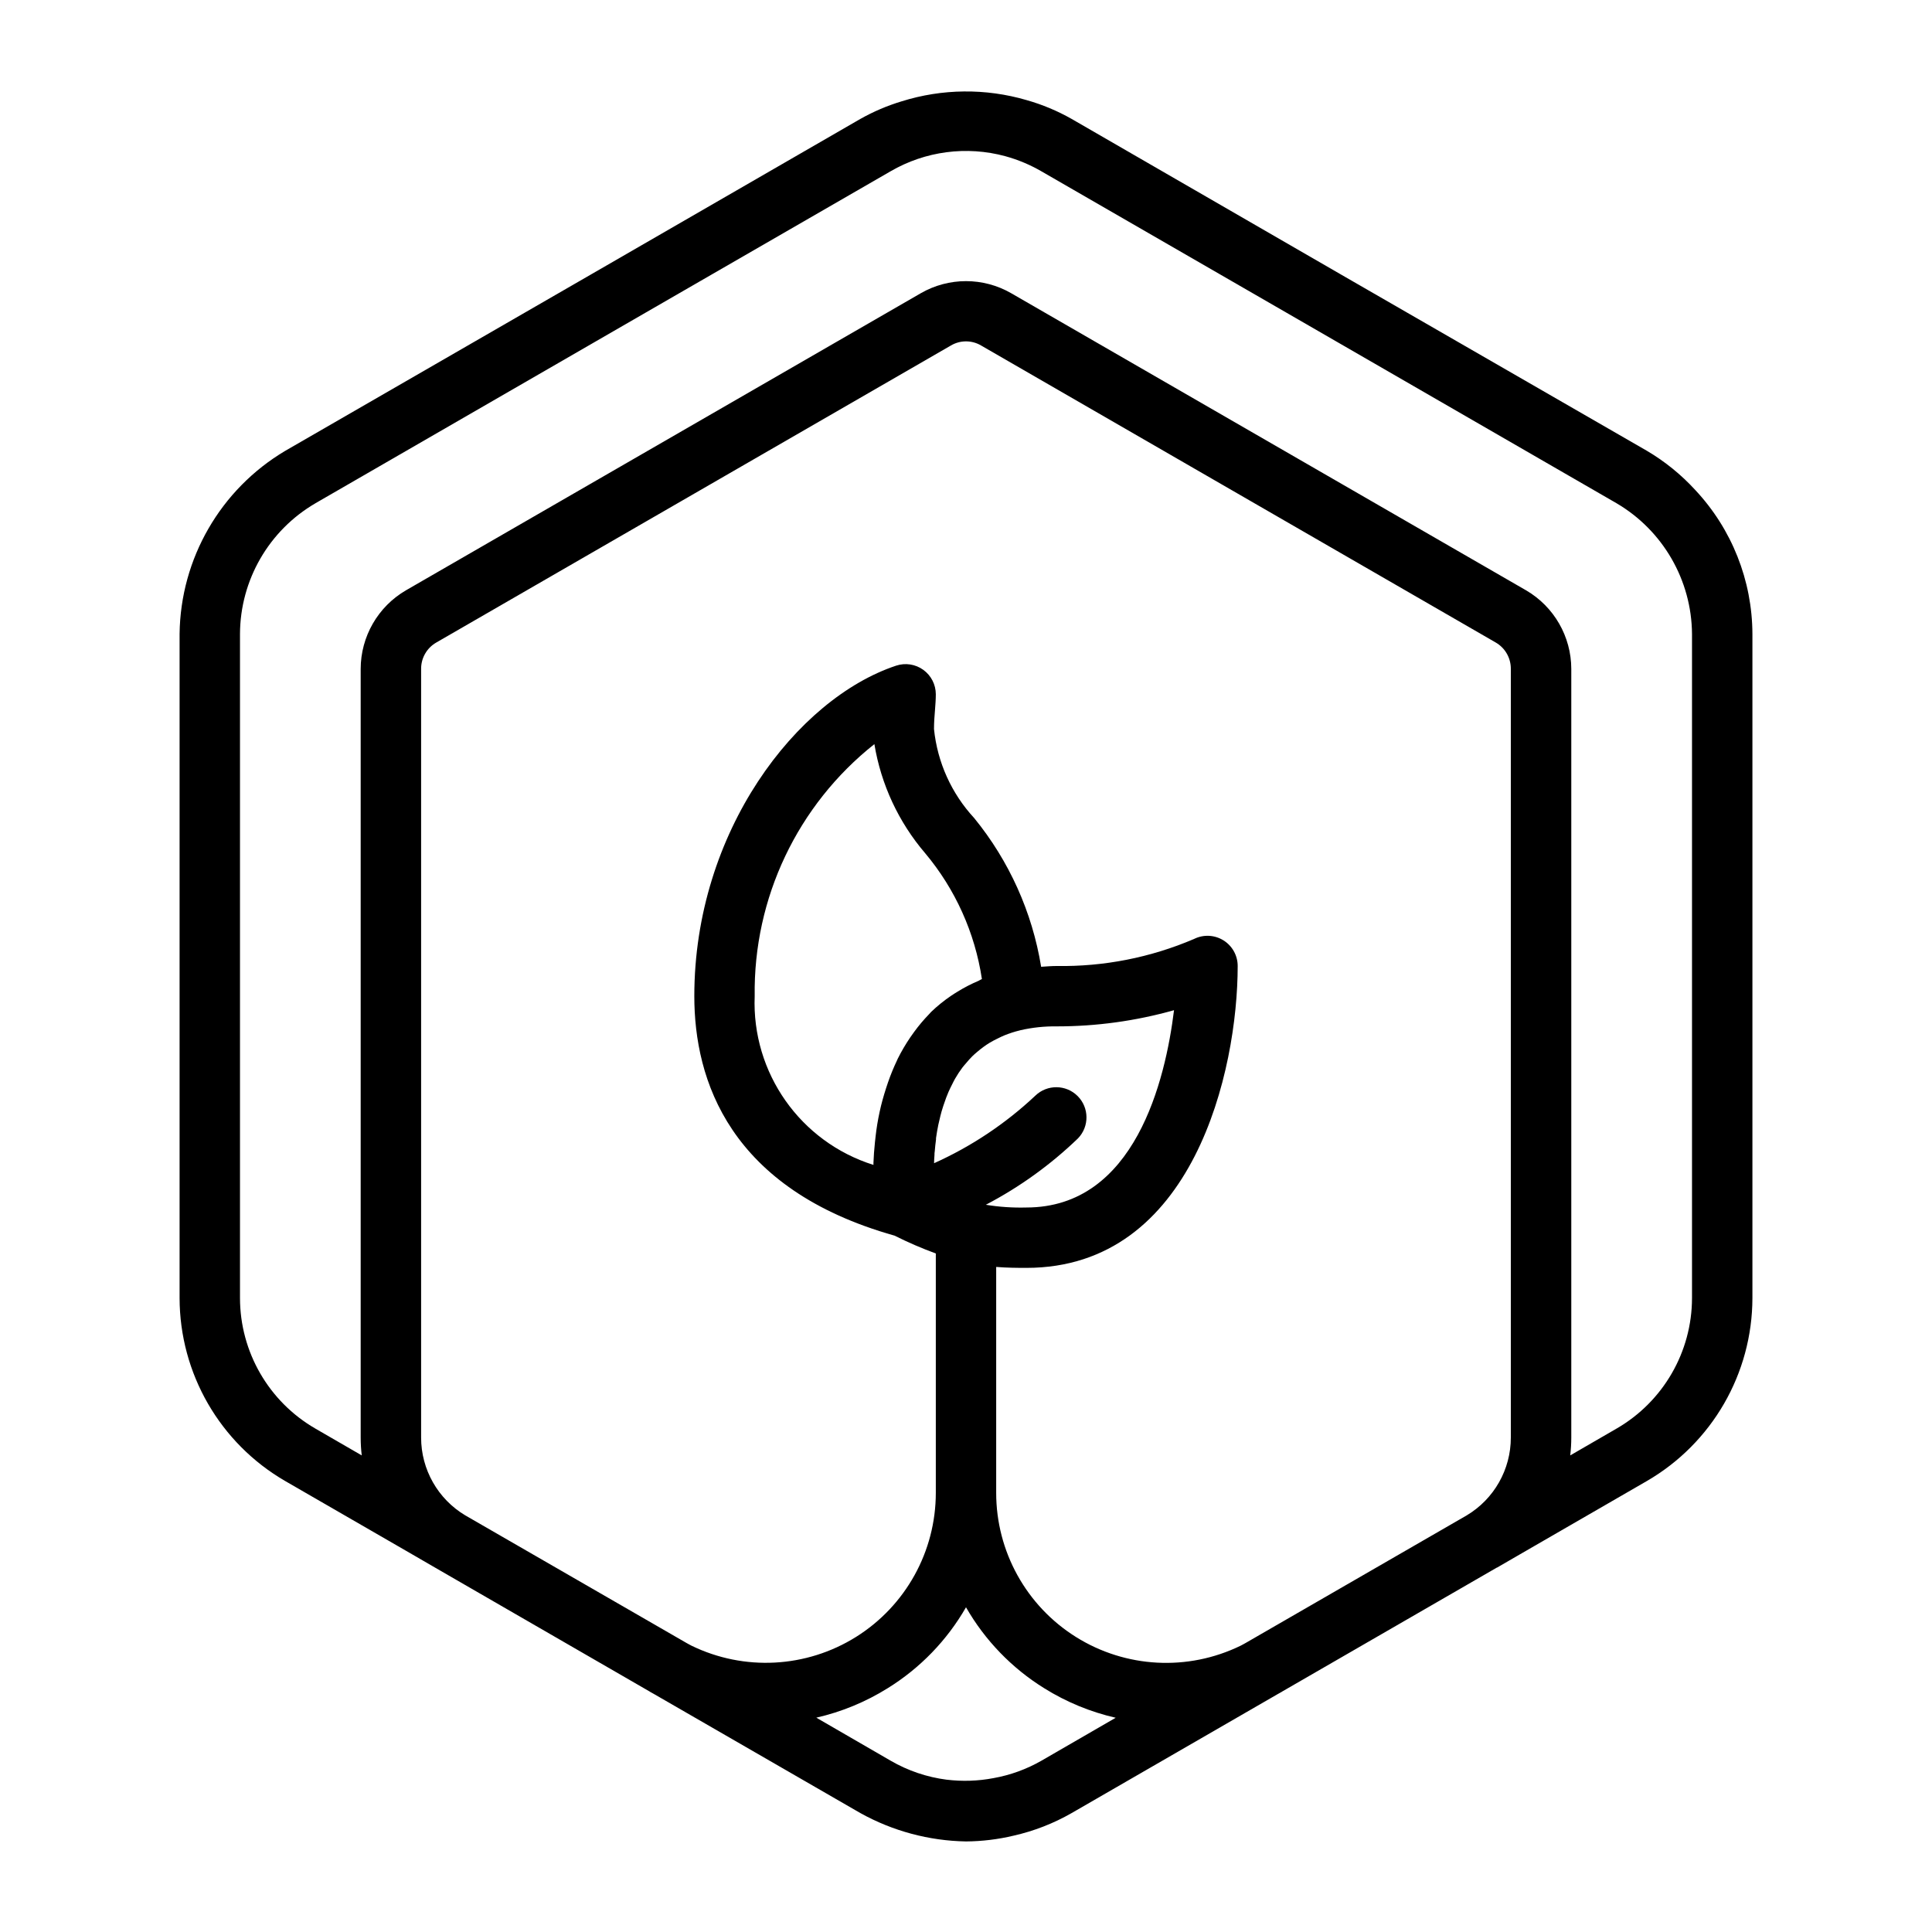
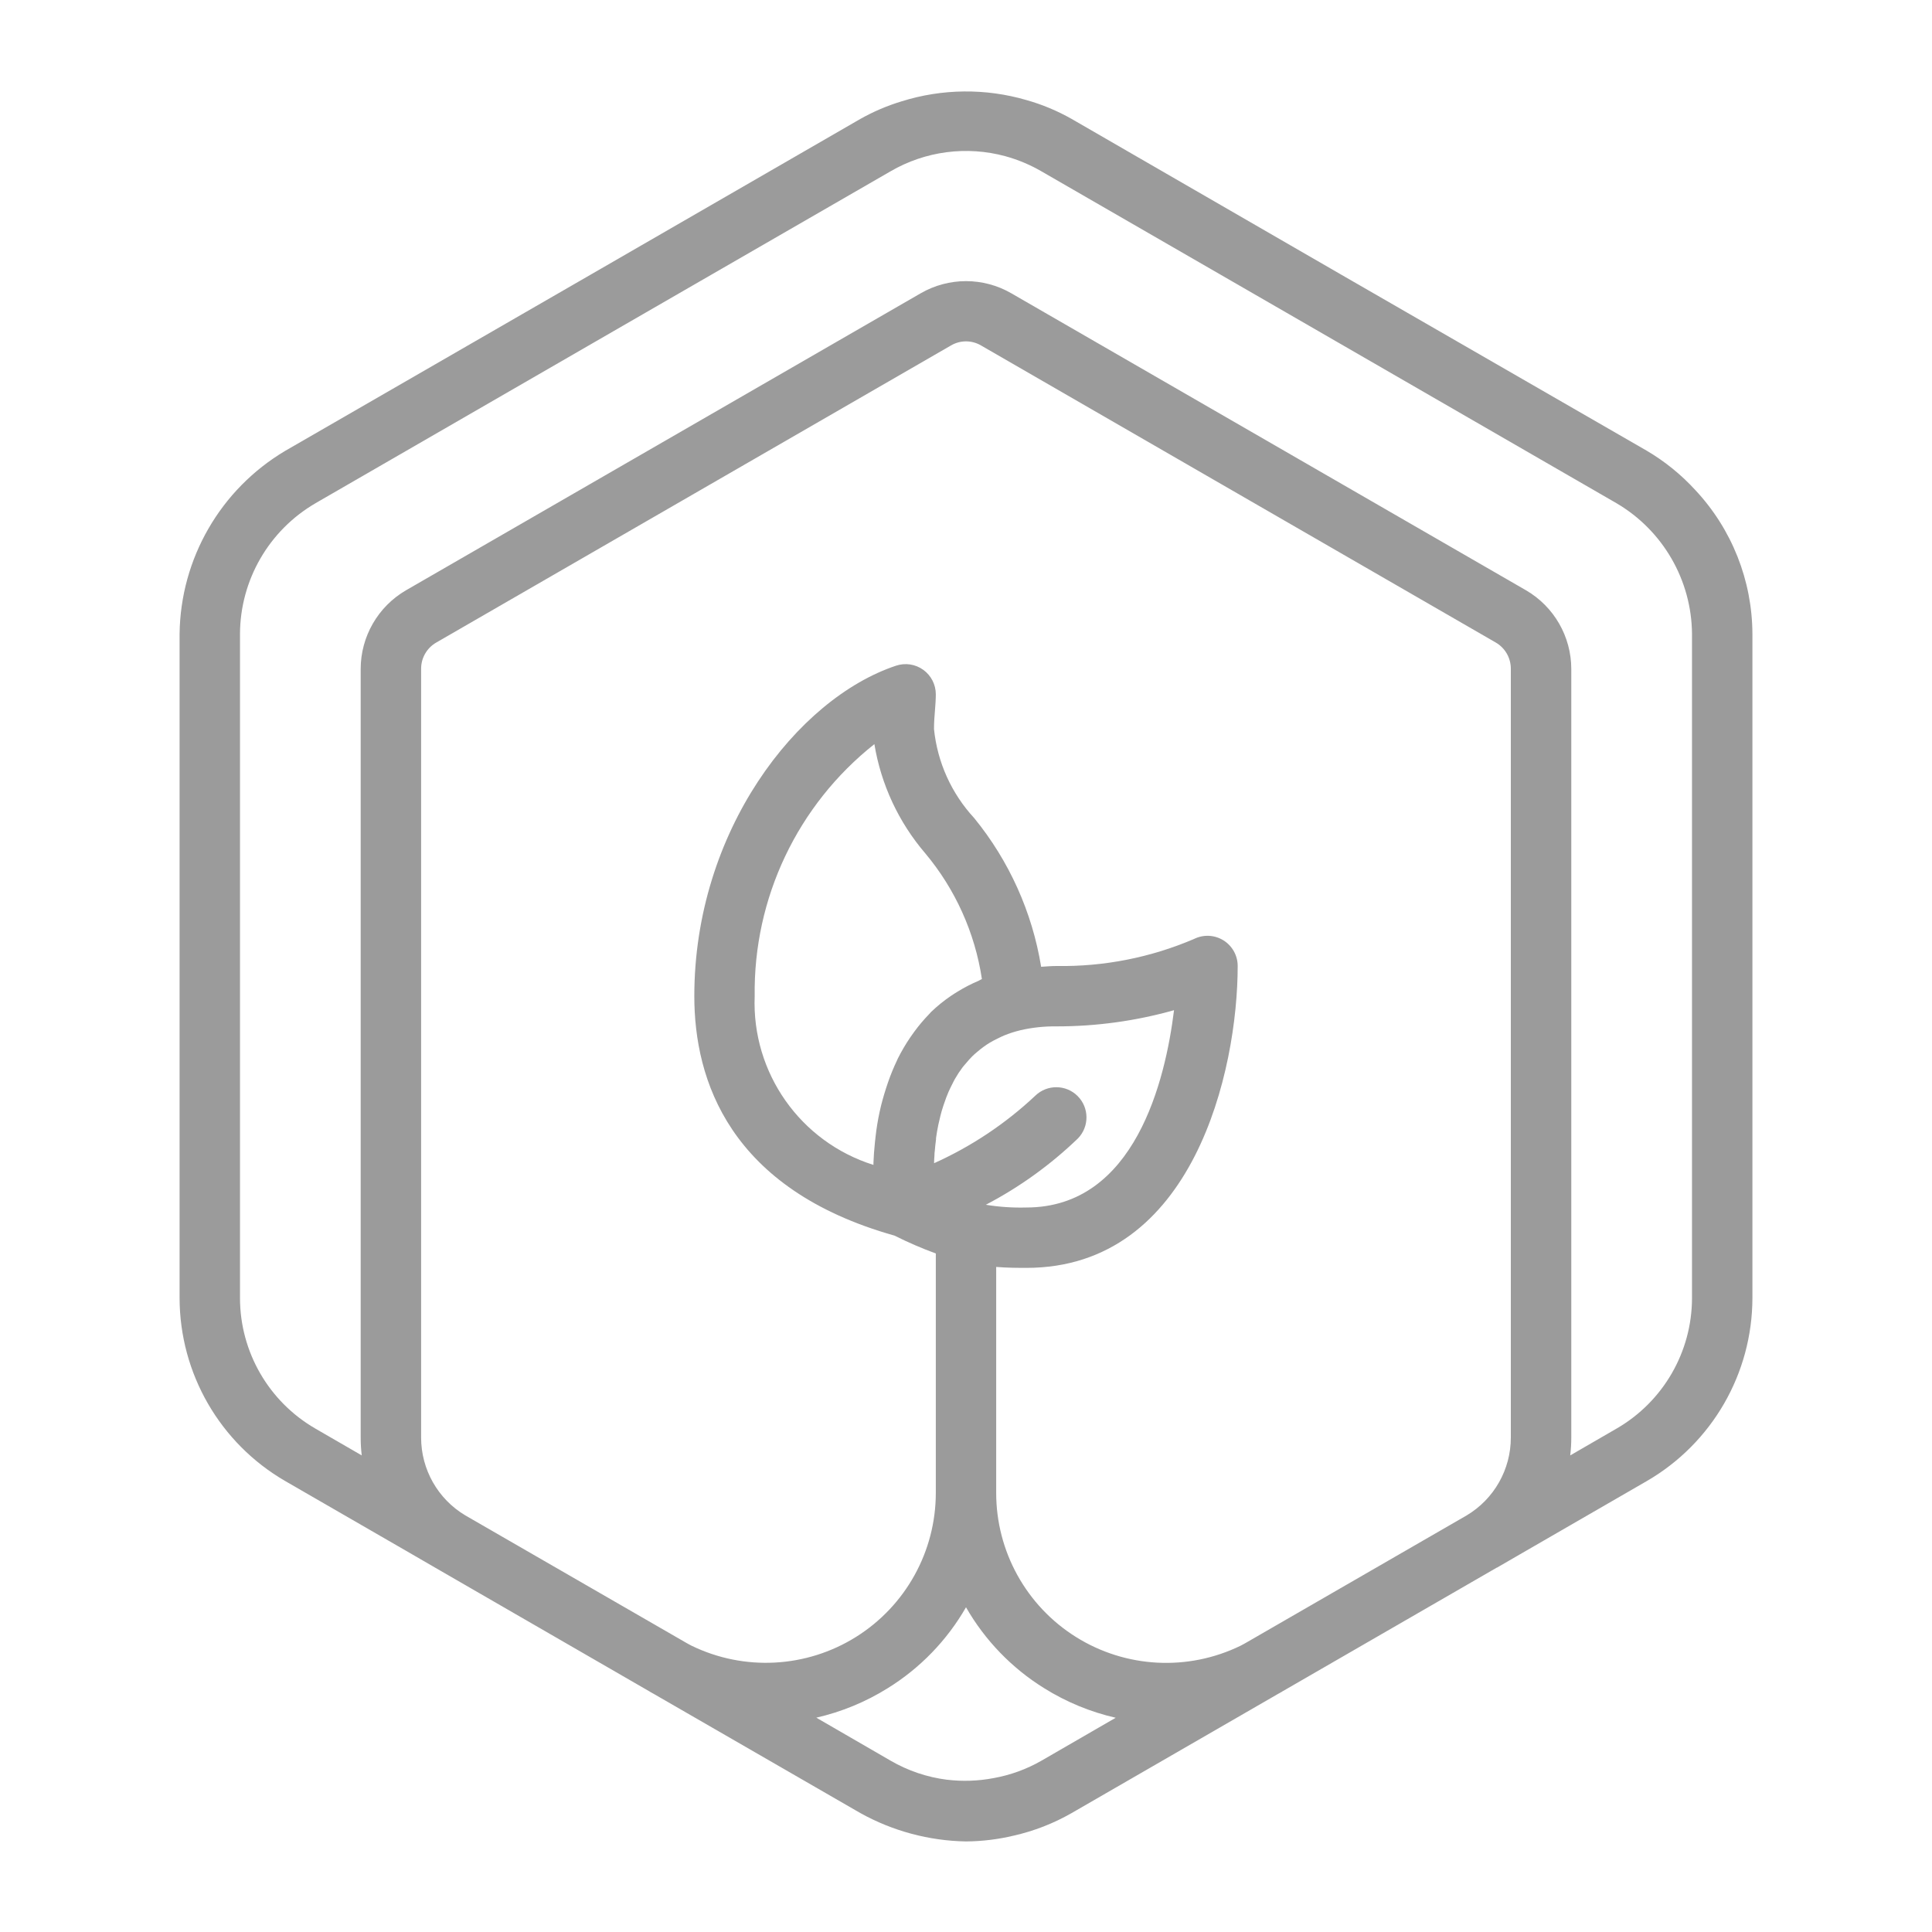
<svg xmlns="http://www.w3.org/2000/svg" viewBox="0 0 64 64" x="0px" y="0px" style="max-width:100%" height="100%">
-   <g data-name="12 Zero Waste" style="" fill="currentColor">
-     <path d="M56.156,16.23a6.98,6.98,0,0,0-1.606-1.3L44.433,9.1,35.5,3.94a6.75,6.75,0,0,0-1.493-.624,7.138,7.138,0,0,0-4.14.041A6.775,6.775,0,0,0,28.5,3.94L19.615,9.07,9.448,14.935A7.151,7.151,0,0,0,5.949,21V43a7.019,7.019,0,0,0,3.5,6.062l4.118,2.377.842.488h0l7.117,4.11.007.006c.044.027.089.05.134.075L28.5,60.06A7.462,7.462,0,0,0,32,61a7.033,7.033,0,0,0,1.58-.192A6.945,6.945,0,0,0,35.5,60.06l6.828-3.942c.045-.025.09-.048.134-.075l.007-.006,7.115-4.108.007,0,.758-.439,4.2-2.426A7.019,7.019,0,0,0,58.051,43V21A7.01,7.01,0,0,0,56.156,16.23Zm-14.9,38.2c-.024.012-.048.027-.071.039l-.088.047A5.63,5.63,0,0,1,33,49.45V41.969c.352.028.68.031,1,.031,5.537,0,7-6.541,7-10a1,1,0,0,0-1.447-.895A11.113,11.113,0,0,1,35,32c-.18,0-.342.016-.511.026A10.452,10.452,0,0,0,32.272,27.1,5.1,5.1,0,0,1,30.94,24.15c0-.226.017-.433.032-.618S31,23.157,31,23a1,1,0,0,0-1.315-.949C26.4,23.143,23,27.537,23,33c0,2.774,1.159,6.391,6.633,7.932A13.175,13.175,0,0,0,31,41.523V49.45a5.63,5.63,0,0,1-8.094,5.065l-.088-.047c-.023-.012-.047-.027-.071-.039L15.415,50.2A3,3,0,0,1,13.95,47.62V22.16a1,1,0,0,1,.5-.874L31.5,11.445a.983.983,0,0,1,1,0l17.048,9.839a1,1,0,0,1,.5.875V47.62A3,3,0,0,1,48.585,50.2Zm-9.894,4.525a4.955,4.955,0,0,1-1.859-.63L27.041,56.9a7.7,7.7,0,0,0,2.365-.976A7.61,7.61,0,0,0,32,53.243a7.61,7.61,0,0,0,2.594,2.684,7.712,7.712,0,0,0,2.365.976L34.5,58.325a4.939,4.939,0,0,1-1.591.578A5.026,5.026,0,0,1,31.359,58.954Zm1.294-19.045a13.229,13.229,0,0,0,3.054-2.2,1,1,0,0,0-1.414-1.414,12.185,12.185,0,0,1-3.354,2.237c0-.087.008-.178.014-.271,0-.042,0-.083.009-.126.01-.128.024-.258.042-.391l0-.044c.02-.145.046-.292.076-.441.01-.049.023-.1.035-.149.022-.1.047-.2.075-.3q.027-.091.057-.183c.029-.09.061-.179.094-.268.024-.062.048-.125.075-.186.04-.092.085-.181.13-.27.028-.054.053-.109.084-.162a3.6,3.6,0,0,1,.253-.385c.033-.045.073-.085.108-.128.068-.082.138-.162.214-.238.048-.048.1-.092.154-.138.075-.065.153-.127.235-.186q.087-.063.18-.12a3.349,3.349,0,0,1,.3-.159c.061-.029.118-.059.182-.085a3.642,3.642,0,0,1,.529-.171l.025-.007A5.08,5.08,0,0,1,35,34a14.285,14.285,0,0,0,3.891-.536C38.607,35.773,37.6,40,34,40A7.143,7.143,0,0,1,32.653,39.909Zm-.223-7.427a5.172,5.172,0,0,0-.723.373c-.065.041-.131.08-.193.123a5.039,5.039,0,0,0-.675.545c-.023.024-.042.049-.066.073a5.452,5.452,0,0,0-.493.585c-.043.06-.086.118-.127.179a6.112,6.112,0,0,0-.419.714c-.008.016-.013.032-.02.047a7,7,0,0,0-.3.731c-.024.069-.047.138-.069.208-.08.25-.151.5-.206.756l-.007.032c-.057.265-.1.528-.129.789-.009.07-.016.139-.023.208-.024.231-.041.459-.049.68,0,.02,0,.043,0,.063A5.624,5.624,0,0,1,25,33a10.464,10.464,0,0,1,3.965-8.35,7.408,7.408,0,0,0,1.681,3.612,8.452,8.452,0,0,1,1.881,4.17C32.492,32.446,32.465,32.467,32.43,32.482ZM10.449,16.671l10.935-6.313L29.5,5.675a4.971,4.971,0,0,1,3.805-.5,5.06,5.06,0,0,1,1.193.5l8.221,4.743,10.83,6.252A5.067,5.067,0,0,1,56.05,21V43a5,5,0,0,1-2.5,4.324l-1.534.888a5.058,5.058,0,0,0,.035-.592V22.16a3.02,3.02,0,0,0-1.5-2.606L33.5,9.715a3,3,0,0,0-3,0L13.448,19.555a3.019,3.019,0,0,0-1.5,2.605V47.62a5.058,5.058,0,0,0,.035.592l-1.537-.889A5,5,0,0,1,7.95,43V21a5.033,5.033,0,0,1,2.5-4.329Z" style="" fill="currentColor" />
+   <g style="" fill="currentColor">
+     <path d="M56.156,16.23a6.98,6.98,0,0,0-1.606-1.3L44.433,9.1,35.5,3.94a6.75,6.75,0,0,0-1.493-.624,7.138,7.138,0,0,0-4.14.041A6.775,6.775,0,0,0,28.5,3.94L19.615,9.07,9.448,14.935A7.151,7.151,0,0,0,5.949,21V43a7.019,7.019,0,0,0,3.5,6.062l4.118,2.377.842.488h0l7.117,4.11.007.006c.044.027.089.05.134.075L28.5,60.06A7.462,7.462,0,0,0,32,61a7.033,7.033,0,0,0,1.58-.192A6.945,6.945,0,0,0,35.5,60.06l6.828-3.942c.045-.025.09-.048.134-.075l.007-.006,7.115-4.108.007,0,.758-.439,4.2-2.426A7.019,7.019,0,0,0,58.051,43V21A7.01,7.01,0,0,0,56.156,16.23Zm-14.9,38.2c-.024.012-.048.027-.071.039l-.088.047A5.63,5.63,0,0,1,33,49.45V41.969c.352.028.68.031,1,.031,5.537,0,7-6.541,7-10a1,1,0,0,0-1.447-.895A11.113,11.113,0,0,1,35,32c-.18,0-.342.016-.511.026A10.452,10.452,0,0,0,32.272,27.1,5.1,5.1,0,0,1,30.94,24.15c0-.226.017-.433.032-.618S31,23.157,31,23a1,1,0,0,0-1.315-.949C26.4,23.143,23,27.537,23,33c0,2.774,1.159,6.391,6.633,7.932A13.175,13.175,0,0,0,31,41.523V49.45a5.63,5.63,0,0,1-8.094,5.065l-.088-.047c-.023-.012-.047-.027-.071-.039L15.415,50.2A3,3,0,0,1,13.95,47.62V22.16a1,1,0,0,1,.5-.874L31.5,11.445a.983.983,0,0,1,1,0l17.048,9.839a1,1,0,0,1,.5.875V47.62A3,3,0,0,1,48.585,50.2Zm-9.894,4.525a4.955,4.955,0,0,1-1.859-.63L27.041,56.9a7.7,7.7,0,0,0,2.365-.976A7.61,7.61,0,0,0,32,53.243a7.61,7.61,0,0,0,2.594,2.684,7.712,7.712,0,0,0,2.365.976L34.5,58.325a4.939,4.939,0,0,1-1.591.578A5.026,5.026,0,0,1,31.359,58.954Zm1.294-19.045a13.229,13.229,0,0,0,3.054-2.2,1,1,0,0,0-1.414-1.414,12.185,12.185,0,0,1-3.354,2.237c0-.087.008-.178.014-.271,0-.042,0-.083.009-.126.01-.128.024-.258.042-.391l0-.044c.02-.145.046-.292.076-.441.01-.049.023-.1.035-.149.022-.1.047-.2.075-.3q.027-.091.057-.183c.029-.09.061-.179.094-.268.024-.062.048-.125.075-.186.04-.092.085-.181.13-.27.028-.054.053-.109.084-.162a3.6,3.6,0,0,1,.253-.385c.033-.045.073-.085.108-.128.068-.082.138-.162.214-.238.048-.048.1-.092.154-.138.075-.065.153-.127.235-.186q.087-.063.18-.12a3.349,3.349,0,0,1,.3-.159c.061-.029.118-.059.182-.085a3.642,3.642,0,0,1,.529-.171l.025-.007A5.08,5.08,0,0,1,35,34a14.285,14.285,0,0,0,3.891-.536C38.607,35.773,37.6,40,34,40A7.143,7.143,0,0,1,32.653,39.909Zm-.223-7.427a5.172,5.172,0,0,0-.723.373c-.065.041-.131.08-.193.123a5.039,5.039,0,0,0-.675.545c-.023.024-.042.049-.066.073a5.452,5.452,0,0,0-.493.585c-.043.06-.086.118-.127.179a6.112,6.112,0,0,0-.419.714c-.008.016-.013.032-.02.047a7,7,0,0,0-.3.731c-.024.069-.047.138-.069.208-.08.25-.151.5-.206.756l-.007.032c-.057.265-.1.528-.129.789-.009.07-.016.139-.023.208-.024.231-.041.459-.049.68,0,.02,0,.043,0,.063A5.624,5.624,0,0,1,25,33a10.464,10.464,0,0,1,3.965-8.35,7.408,7.408,0,0,0,1.681,3.612,8.452,8.452,0,0,1,1.881,4.17C32.492,32.446,32.465,32.467,32.43,32.482ZM10.449,16.671l10.935-6.313L29.5,5.675a4.971,4.971,0,0,1,3.805-.5,5.06,5.06,0,0,1,1.193.5l8.221,4.743,10.83,6.252A5.067,5.067,0,0,1,56.05,21V43a5,5,0,0,1-2.5,4.324l-1.534.888a5.058,5.058,0,0,0,.035-.592V22.16a3.02,3.02,0,0,0-1.5-2.606L33.5,9.715a3,3,0,0,0-3,0L13.448,19.555a3.019,3.019,0,0,0-1.5,2.605V47.62a5.058,5.058,0,0,0,.035.592l-1.537-.889A5,5,0,0,1,7.95,43V21a5.033,5.033,0,0,1,2.5-4.329Z" style="" fill="#9b9b9b" />
  </g>
</svg>
